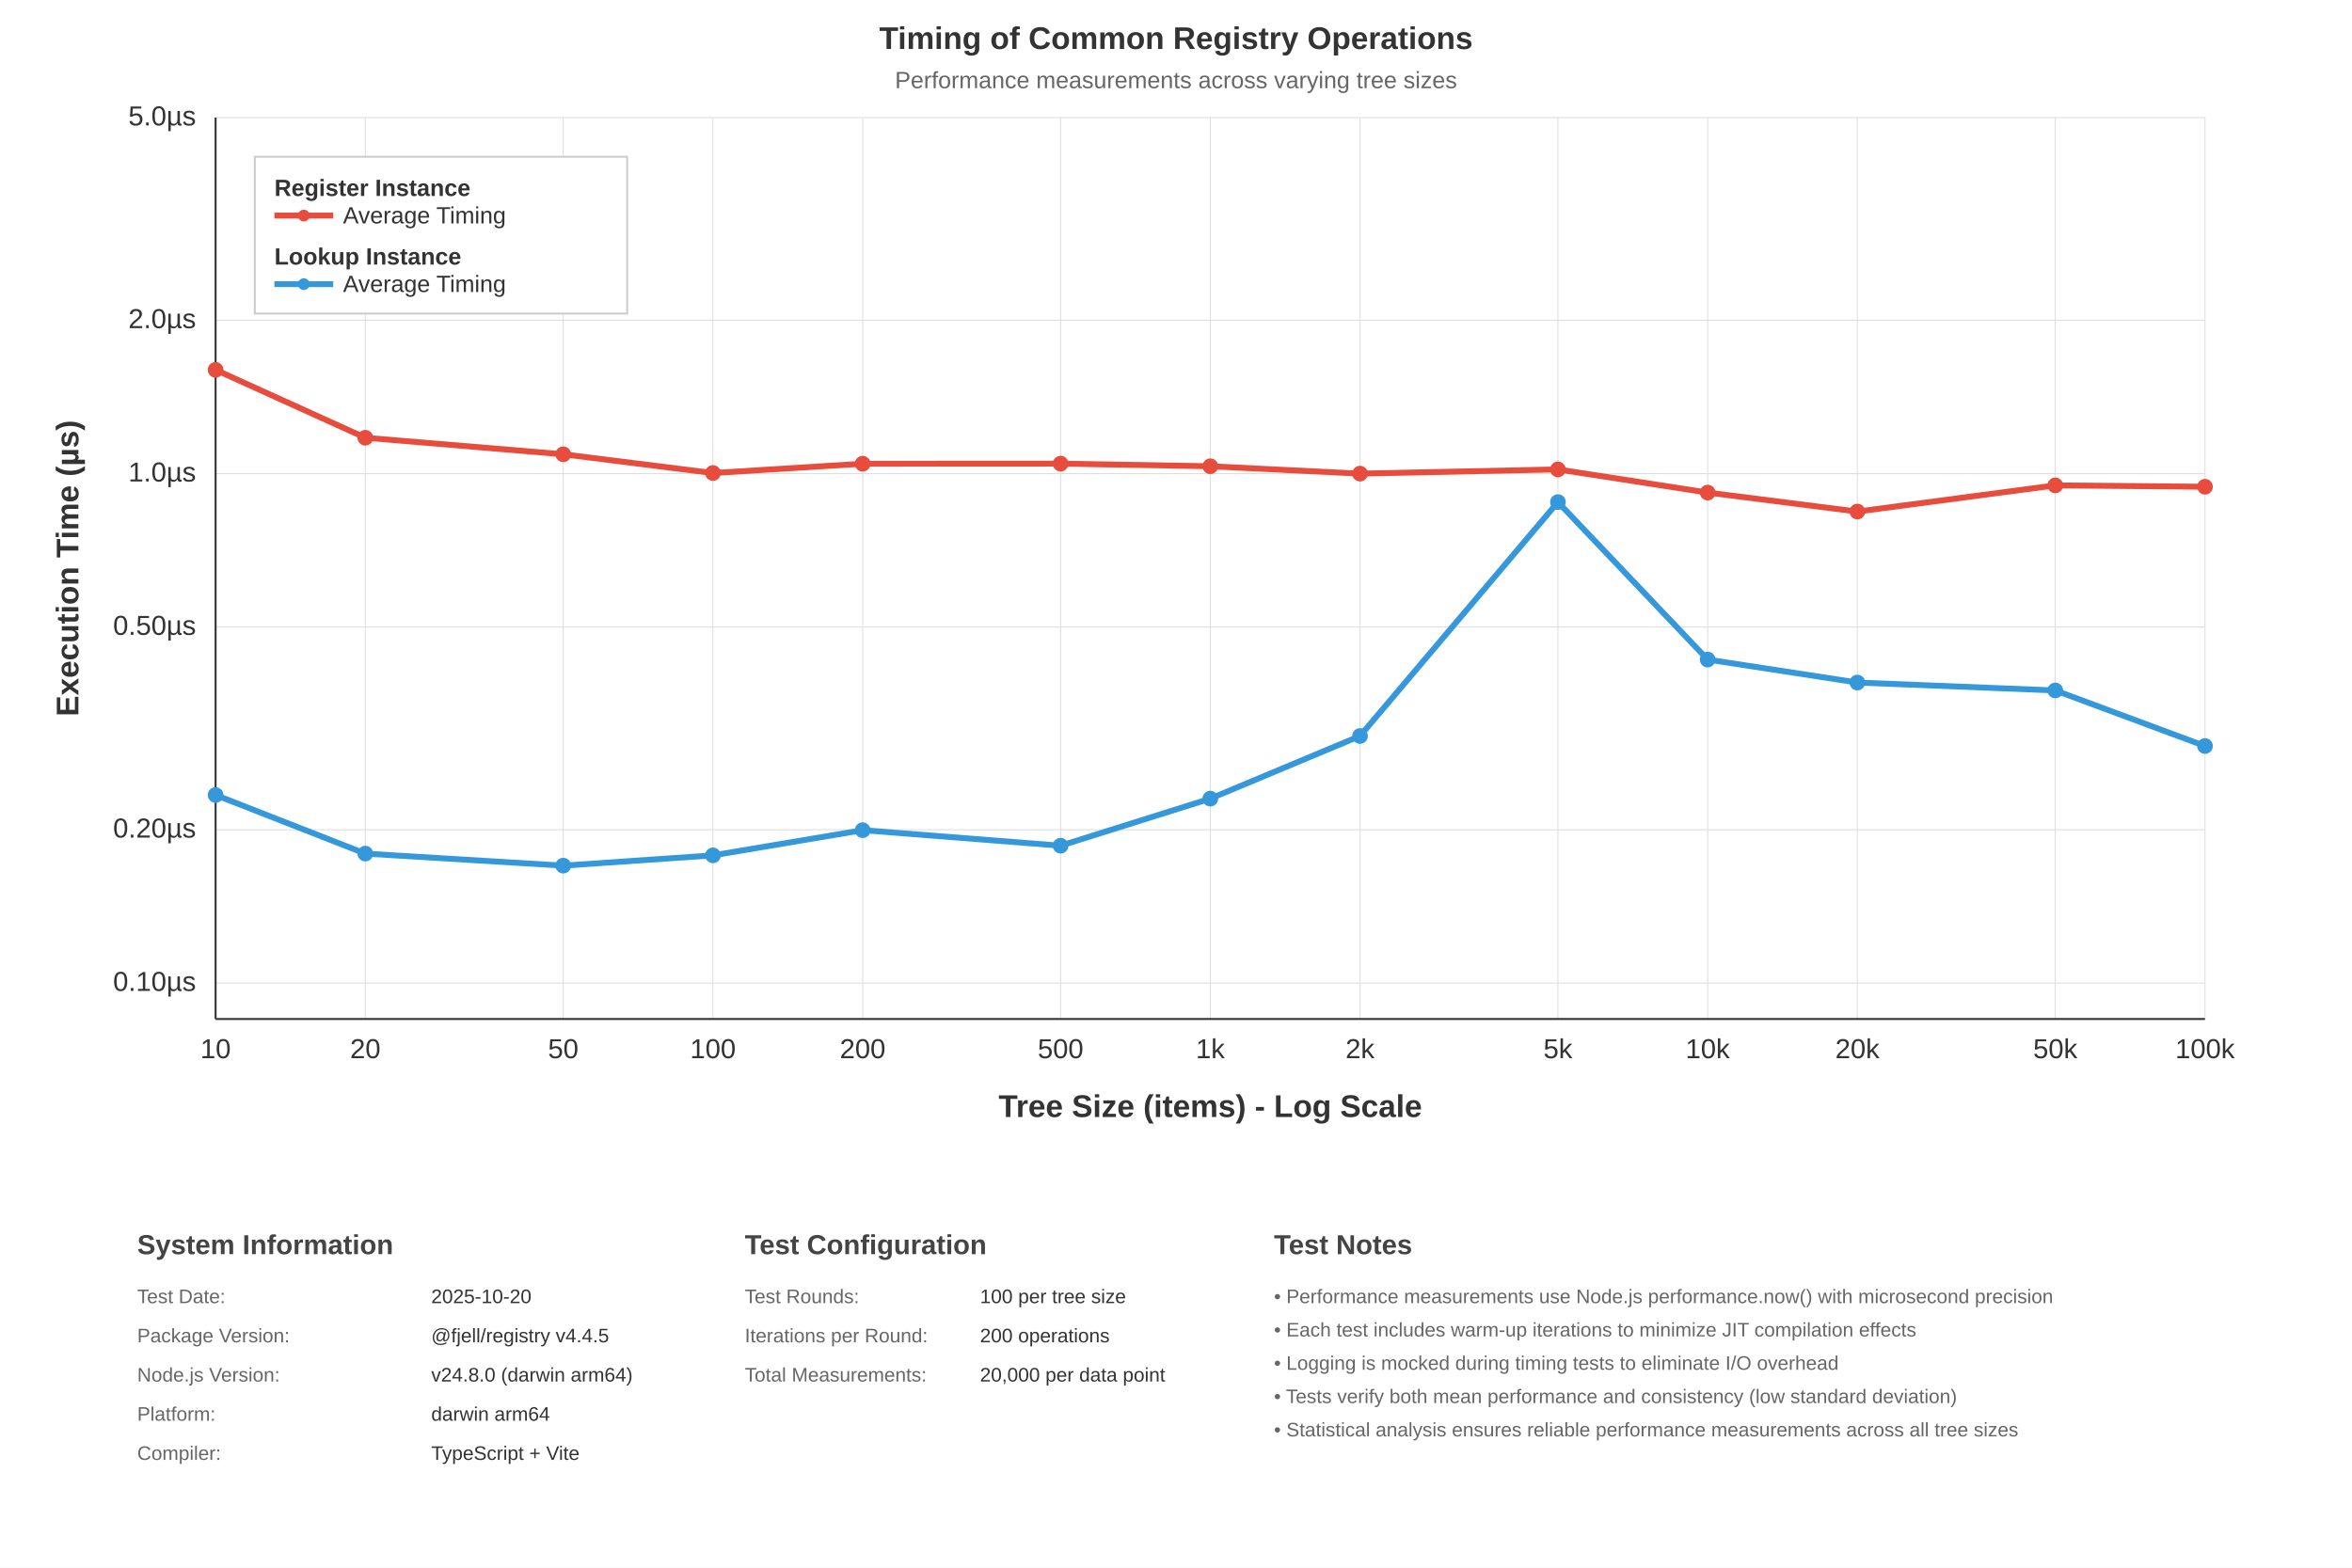
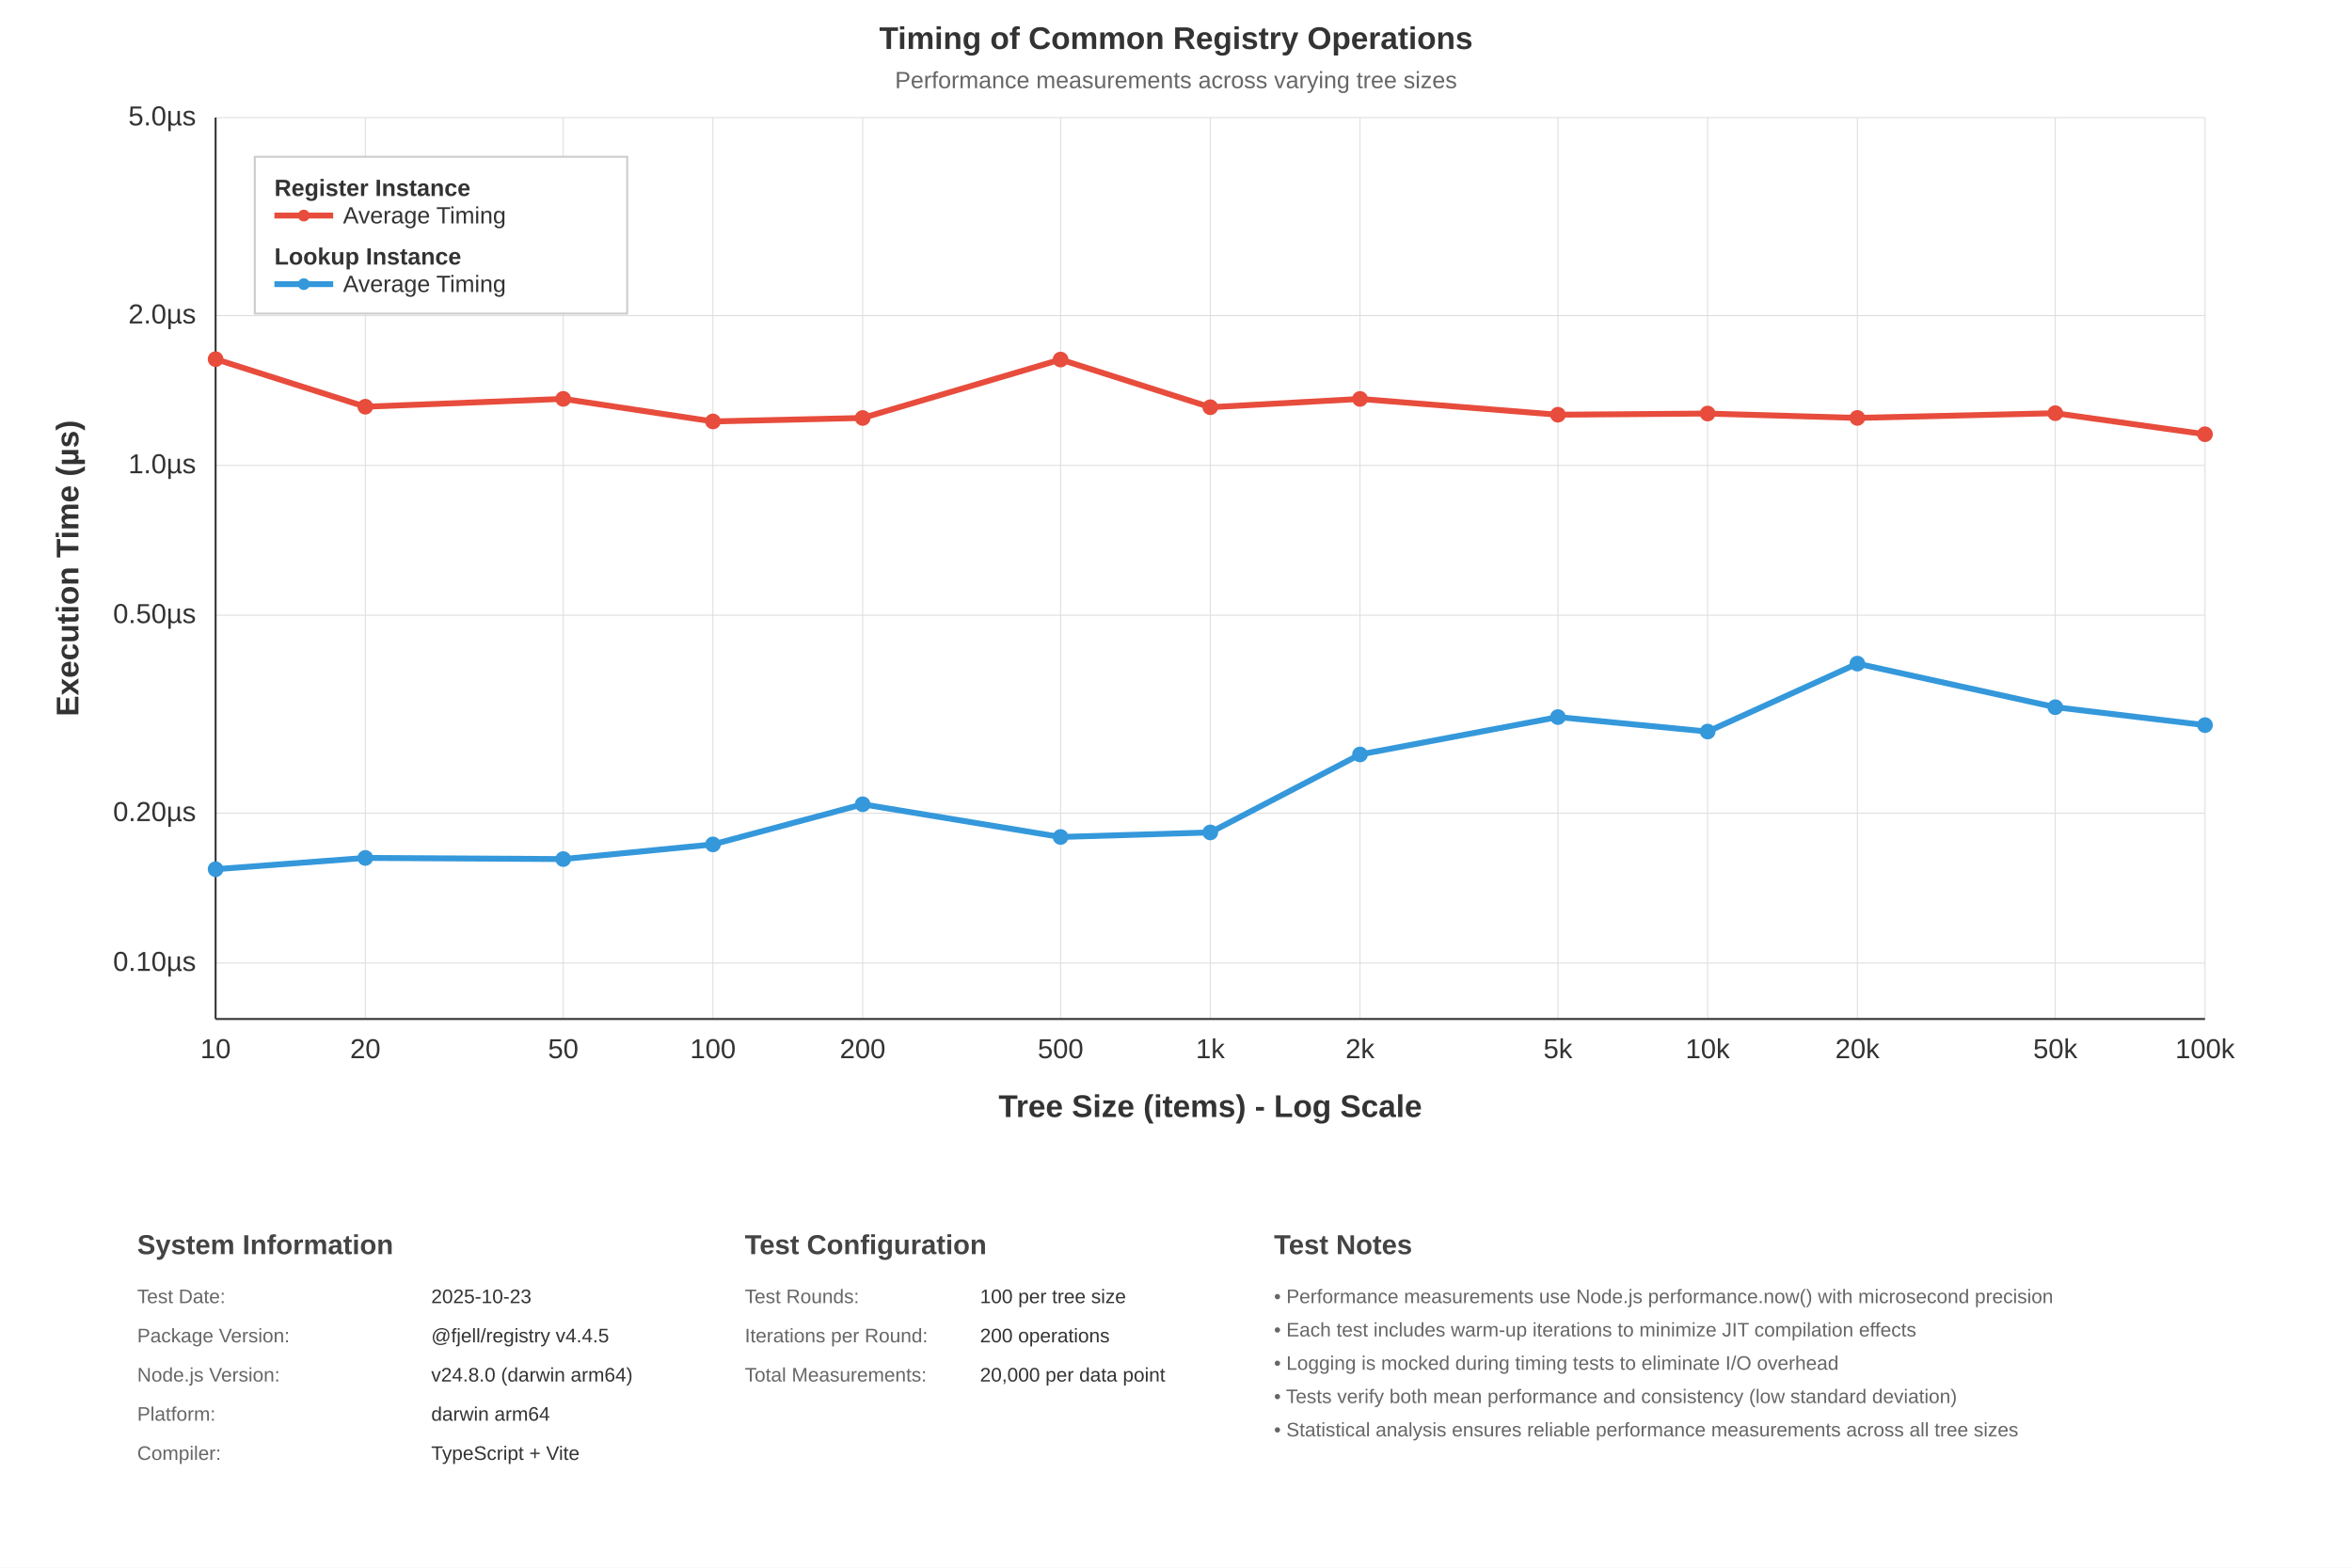
<svg xmlns="http://www.w3.org/2000/svg" width="1200" height="800">
  <style>
    .axis { stroke: #333; stroke-width: 1; }
    .grid { stroke: #ddd; stroke-width: 0.5; }
    .label { font-family: Arial, sans-serif; font-size: 14px; fill: #333; }
    .title { font-family: Arial, sans-serif; font-size: 16px; font-weight: bold; fill: #333; }
    .subtitle { font-family: Arial, sans-serif; font-size: 12px; fill: #666; }
    .register-mean { stroke: #e74c3c; stroke-width: 3; fill: none; }
    .lookup-mean { stroke: #3498db; stroke-width: 3; fill: none; }
    .register-band { fill: rgba(231, 76, 60, 0.2); stroke: #e74c3c; stroke-width: 1; }
    .lookup-band { fill: rgba(52, 152, 219, 0.2); stroke: #3498db; stroke-width: 1; }
    .register-dot { fill: #e74c3c; }
    .lookup-dot { fill: #3498db; }
    .legend { font-family: Arial, sans-serif; font-size: 12px; fill: #333; }
    .axis-title { font-family: Arial, sans-serif; font-size: 16px; font-weight: bold; fill: #333; }
    .metadata-title { font-family: Arial, sans-serif; font-size: 14px; font-weight: bold; fill: #333; }
    .metadata-section { font-family: Arial, sans-serif; font-size: 14px; font-weight: bold; fill: #444; }
    .metadata-label { font-family: Arial, sans-serif; font-size: 10px; fill: #666; }
    .metadata-value { font-family: Arial, sans-serif; font-size: 10px; fill: #333; }
  </style>
  <rect width="1200" height="800" fill="white" />
  <text x="600" y="25" text-anchor="middle" class="title">Timing of Common Registry Operations</text>
  <text x="600" y="45" text-anchor="middle" class="subtitle">Performance measurements across varying tree sizes</text>
  <g transform="translate(110,60)">
-     <line x1="0" y1="441.674" x2="1015" y2="441.674" class="grid" />
-     <text x="-10" y="445.674" text-anchor="end" class="label">0.10µs</text>
-     <line x1="0" y1="363.417" x2="1015" y2="363.417" class="grid" />
-     <text x="-10" y="367.417" text-anchor="end" class="label">0.20µs</text>
-     <line x1="0" y1="259.966" x2="1015" y2="259.966" class="grid" />
-     <text x="-10" y="263.966" text-anchor="end" class="label">0.50µs</text>
-     <line x1="0" y1="181.708" x2="1015" y2="181.708" class="grid" />
-     <text x="-10" y="185.708" text-anchor="end" class="label">1.0µs</text>
-     <line x1="0" y1="103.451" x2="1015" y2="103.451" class="grid" />
-     <text x="-10" y="107.451" text-anchor="end" class="label">2.0µs</text>
+     <line x1="0" y1="431.449" x2="1015" y2="431.449" class="grid" />
+     <text x="-10" y="435.449" text-anchor="end" class="label">0.10µs</text>
+     <line x1="0" y1="355.003" x2="1015" y2="355.003" class="grid" />
+     <text x="-10" y="359.003" text-anchor="end" class="label">0.20µs</text>
+     <line x1="0" y1="253.948" x2="1015" y2="253.948" class="grid" />
+     <text x="-10" y="257.948" text-anchor="end" class="label">0.50µs</text>
+     <line x1="0" y1="177.502" x2="1015" y2="177.502" class="grid" />
+     <text x="-10" y="181.502" text-anchor="end" class="label">1.0µs</text>
+     <line x1="0" y1="101.056" x2="1015" y2="101.056" class="grid" />
+     <text x="-10" y="105.056" text-anchor="end" class="label">2.0µs</text>
    <line x1="0" y1="0" x2="1015" y2="0" class="grid" />
    <text x="-10" y="4" text-anchor="end" class="label">5.0µs</text>
    <line x1="0" y1="0" x2="0" y2="460" class="grid" />
    <text x="0" y="480" text-anchor="middle" class="label">10</text>
    <line x1="76.386" y1="0" x2="76.386" y2="460" class="grid" />
    <text x="76.386" y="480" text-anchor="middle" class="label">20</text>
    <line x1="177.364" y1="0" x2="177.364" y2="460" class="grid" />
    <text x="177.364" y="480" text-anchor="middle" class="label">50</text>
    <line x1="253.75" y1="0" x2="253.75" y2="460" class="grid" />
    <text x="253.75" y="480" text-anchor="middle" class="label">100</text>
    <line x1="330.136" y1="0" x2="330.136" y2="460" class="grid" />
    <text x="330.136" y="480" text-anchor="middle" class="label">200</text>
    <line x1="431.114" y1="0" x2="431.114" y2="460" class="grid" />
    <text x="431.114" y="480" text-anchor="middle" class="label">500</text>
    <line x1="507.5" y1="0" x2="507.5" y2="460" class="grid" />
    <text x="507.5" y="480" text-anchor="middle" class="label">1k</text>
    <line x1="583.886" y1="0" x2="583.886" y2="460" class="grid" />
    <text x="583.886" y="480" text-anchor="middle" class="label">2k</text>
    <line x1="684.864" y1="0" x2="684.864" y2="460" class="grid" />
    <text x="684.864" y="480" text-anchor="middle" class="label">5k</text>
    <line x1="761.25" y1="0" x2="761.25" y2="460" class="grid" />
    <text x="761.25" y="480" text-anchor="middle" class="label">10k</text>
    <line x1="837.636" y1="0" x2="837.636" y2="460" class="grid" />
    <text x="837.636" y="480" text-anchor="middle" class="label">20k</text>
    <line x1="938.614" y1="0" x2="938.614" y2="460" class="grid" />
    <text x="938.614" y="480" text-anchor="middle" class="label">50k</text>
    <line x1="1015" y1="0" x2="1015" y2="460" class="grid" />
    <text x="1015" y="480" text-anchor="middle" class="label">100k</text>
    <line x1="0" y1="0" x2="0" y2="460" class="axis" />
    <line x1="0" y1="460" x2="1015" y2="460" class="axis" />
    <text x="507.5" y="510" text-anchor="middle" class="axis-title">Tree Size (items) - Log Scale</text>
    <text transform="rotate(-90,-70,230)" x="-70" y="230" text-anchor="middle" class="axis-title">Execution Time (µs)</text>
-     <path d="M 0 128.742 L 76.386 163.38 L 177.364 171.825 L 253.75 181.387 L 330.136 176.637 L 431.114 176.594 L 507.5 177.932 L 583.886 181.692 L 684.864 179.547 L 761.25 191.367 L 837.636 201.055 L 938.614 187.692 L 1015 188.387" class="register-mean" />
-     <path d="M 0 345.703 L 76.386 375.602 L 177.364 381.742 L 253.75 376.502 L 330.136 363.638 L 431.114 371.57 L 507.5 347.539 L 583.886 315.58 L 684.864 196.215 L 761.25 276.576 L 837.636 288.303 L 938.614 292.337 L 1015 320.709" class="lookup-mean" />
-     <circle cx="0" cy="128.742" r="4" class="register-dot" />
-     <circle cx="76.386" cy="163.38" r="4" class="register-dot" />
-     <circle cx="177.364" cy="171.825" r="4" class="register-dot" />
-     <circle cx="253.75" cy="181.387" r="4" class="register-dot" />
-     <circle cx="330.136" cy="176.637" r="4" class="register-dot" />
-     <circle cx="431.114" cy="176.594" r="4" class="register-dot" />
-     <circle cx="507.5" cy="177.932" r="4" class="register-dot" />
-     <circle cx="583.886" cy="181.692" r="4" class="register-dot" />
-     <circle cx="684.864" cy="179.547" r="4" class="register-dot" />
-     <circle cx="761.25" cy="191.367" r="4" class="register-dot" />
-     <circle cx="837.636" cy="201.055" r="4" class="register-dot" />
-     <circle cx="938.614" cy="187.692" r="4" class="register-dot" />
-     <circle cx="1015" cy="188.387" r="4" class="register-dot" />
-     <circle cx="0" cy="345.703" r="4" class="lookup-dot" />
-     <circle cx="76.386" cy="375.602" r="4" class="lookup-dot" />
-     <circle cx="177.364" cy="381.742" r="4" class="lookup-dot" />
-     <circle cx="253.75" cy="376.502" r="4" class="lookup-dot" />
-     <circle cx="330.136" cy="363.638" r="4" class="lookup-dot" />
-     <circle cx="431.114" cy="371.57" r="4" class="lookup-dot" />
-     <circle cx="507.5" cy="347.539" r="4" class="lookup-dot" />
-     <circle cx="583.886" cy="315.58" r="4" class="lookup-dot" />
-     <circle cx="684.864" cy="196.215" r="4" class="lookup-dot" />
-     <circle cx="761.25" cy="276.576" r="4" class="lookup-dot" />
-     <circle cx="837.636" cy="288.303" r="4" class="lookup-dot" />
-     <circle cx="938.614" cy="292.337" r="4" class="lookup-dot" />
-     <circle cx="1015" cy="320.709" r="4" class="lookup-dot" />
+     <path d="M 0 123.274 L 76.386 147.546 L 177.364 143.545 L 253.75 155.062 L 330.136 153.29 L 431.114 123.479 L 507.5 147.807 L 583.886 143.576 L 684.864 151.634 L 761.25 151.036 L 837.636 153.265 L 938.614 150.855 L 1015 161.603" class="register-mean" />
+     <path d="M 0 383.554 L 76.386 377.807 L 177.364 378.388 L 253.75 370.91 L 330.136 350.433 L 431.114 367.121 L 507.5 364.801 L 583.886 325.008 L 684.864 305.932 L 761.25 313.324 L 837.636 278.652 L 938.614 300.886 L 1015 310.036" class="lookup-mean" />
+     <circle cx="0" cy="123.274" r="4" class="register-dot" />
+     <circle cx="76.386" cy="147.546" r="4" class="register-dot" />
+     <circle cx="177.364" cy="143.545" r="4" class="register-dot" />
+     <circle cx="253.75" cy="155.062" r="4" class="register-dot" />
+     <circle cx="330.136" cy="153.29" r="4" class="register-dot" />
+     <circle cx="431.114" cy="123.479" r="4" class="register-dot" />
+     <circle cx="507.5" cy="147.807" r="4" class="register-dot" />
+     <circle cx="583.886" cy="143.576" r="4" class="register-dot" />
+     <circle cx="684.864" cy="151.634" r="4" class="register-dot" />
+     <circle cx="761.25" cy="151.036" r="4" class="register-dot" />
+     <circle cx="837.636" cy="153.265" r="4" class="register-dot" />
+     <circle cx="938.614" cy="150.855" r="4" class="register-dot" />
+     <circle cx="1015" cy="161.603" r="4" class="register-dot" />
+     <circle cx="0" cy="383.554" r="4" class="lookup-dot" />
+     <circle cx="76.386" cy="377.807" r="4" class="lookup-dot" />
+     <circle cx="177.364" cy="378.388" r="4" class="lookup-dot" />
+     <circle cx="253.75" cy="370.91" r="4" class="lookup-dot" />
+     <circle cx="330.136" cy="350.433" r="4" class="lookup-dot" />
+     <circle cx="431.114" cy="367.121" r="4" class="lookup-dot" />
+     <circle cx="507.5" cy="364.801" r="4" class="lookup-dot" />
+     <circle cx="583.886" cy="325.008" r="4" class="lookup-dot" />
+     <circle cx="684.864" cy="305.932" r="4" class="lookup-dot" />
+     <circle cx="761.25" cy="313.324" r="4" class="lookup-dot" />
+     <circle cx="837.636" cy="278.652" r="4" class="lookup-dot" />
+     <circle cx="938.614" cy="300.886" r="4" class="lookup-dot" />
+     <circle cx="1015" cy="310.036" r="4" class="lookup-dot" />
    <g transform="translate(20, 20)">
      <rect x="0" y="0" width="190" height="80" fill="white" stroke="#ccc" stroke-width="1" />
      <text x="10" y="20" class="legend" font-weight="bold">Register Instance</text>
      <line x1="10" y1="30" x2="40" y2="30" class="register-mean" />
      <circle cx="25" cy="30" r="3" class="register-dot" />
      <text x="45" y="34" class="legend">Average Timing</text>
      <text x="10" y="55" class="legend" font-weight="bold">Lookup Instance</text>
      <line x1="10" y1="65" x2="40" y2="65" class="lookup-mean" />
      <circle cx="25" cy="65" r="3" class="lookup-dot" />
      <text x="45" y="69" class="legend">Average Timing</text>
    </g>
  </g>
  <g transform="translate(50, 620)">
    <g transform="translate(20, 20)">
      <text x="0" y="0" class="metadata-section">System Information</text>
      <text x="0" y="25" class="metadata-label">Test Date:</text>
-       <text x="150" y="25" class="metadata-value">2025-10-20</text>
+       <text x="150" y="25" class="metadata-value">2025-10-23</text>
      <text x="0" y="45" class="metadata-label">Package Version:</text>
      <text x="150" y="45" class="metadata-value">@fjell/registry v4.4.5</text>
      <text x="0" y="65" class="metadata-label">Node.js Version:</text>
      <text x="150" y="65" class="metadata-value">v24.8.0 (darwin arm64)</text>
      <text x="0" y="85" class="metadata-label">Platform:</text>
      <text x="150" y="85" class="metadata-value">darwin arm64</text>
      <text x="0" y="105" class="metadata-label">Compiler:</text>
      <text x="150" y="105" class="metadata-value">TypeScript + Vite</text>
    </g>
    <g transform="translate(330, 20)">
      <text x="0" y="0" class="metadata-section">Test Configuration</text>
      <text x="0" y="25" class="metadata-label">Test Rounds:</text>
      <text x="120" y="25" class="metadata-value">100 per tree size</text>
      <text x="0" y="45" class="metadata-label">Iterations per Round:</text>
      <text x="120" y="45" class="metadata-value">200 operations</text>
      <text x="0" y="65" class="metadata-label">Total Measurements:</text>
      <text x="120" y="65" class="metadata-value">20,000 per data point</text>
    </g>
    <g transform="translate(600, 20)">
      <text x="0" y="0" class="metadata-section">Test Notes</text>
      <text x="0" y="25" class="metadata-label">• Performance measurements use Node.js performance.now() with microsecond precision</text>
      <text x="0" y="42" class="metadata-label">• Each test includes warm-up iterations to minimize JIT compilation effects</text>
      <text x="0" y="59" class="metadata-label">• Logging is mocked during timing tests to eliminate I/O overhead</text>
      <text x="0" y="76" class="metadata-label">• Tests verify both mean performance and consistency (low standard deviation)</text>
      <text x="0" y="93" class="metadata-label">• Statistical analysis ensures reliable performance measurements across all tree sizes</text>
    </g>
  </g>
</svg>
